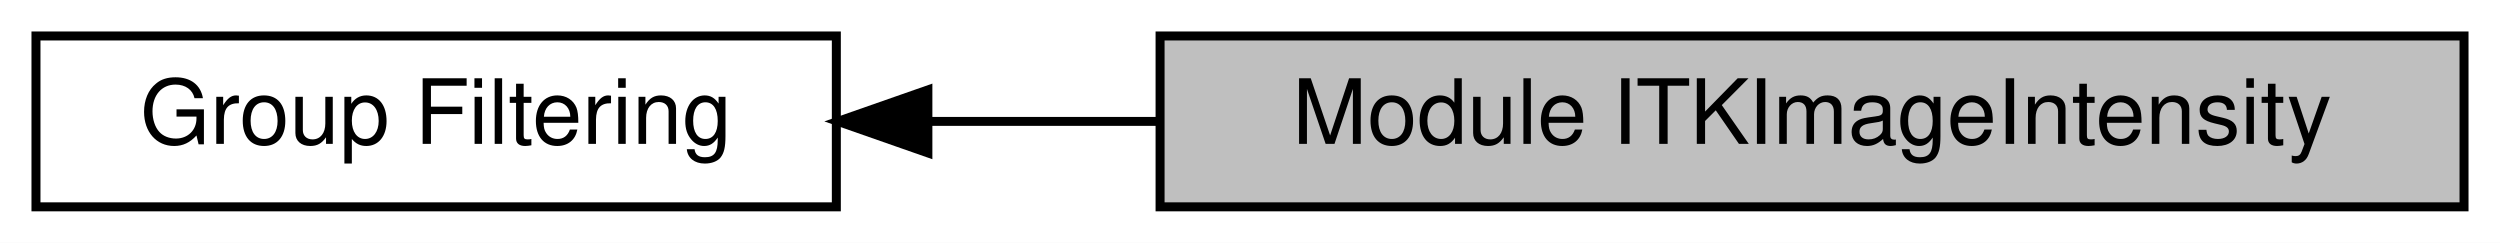
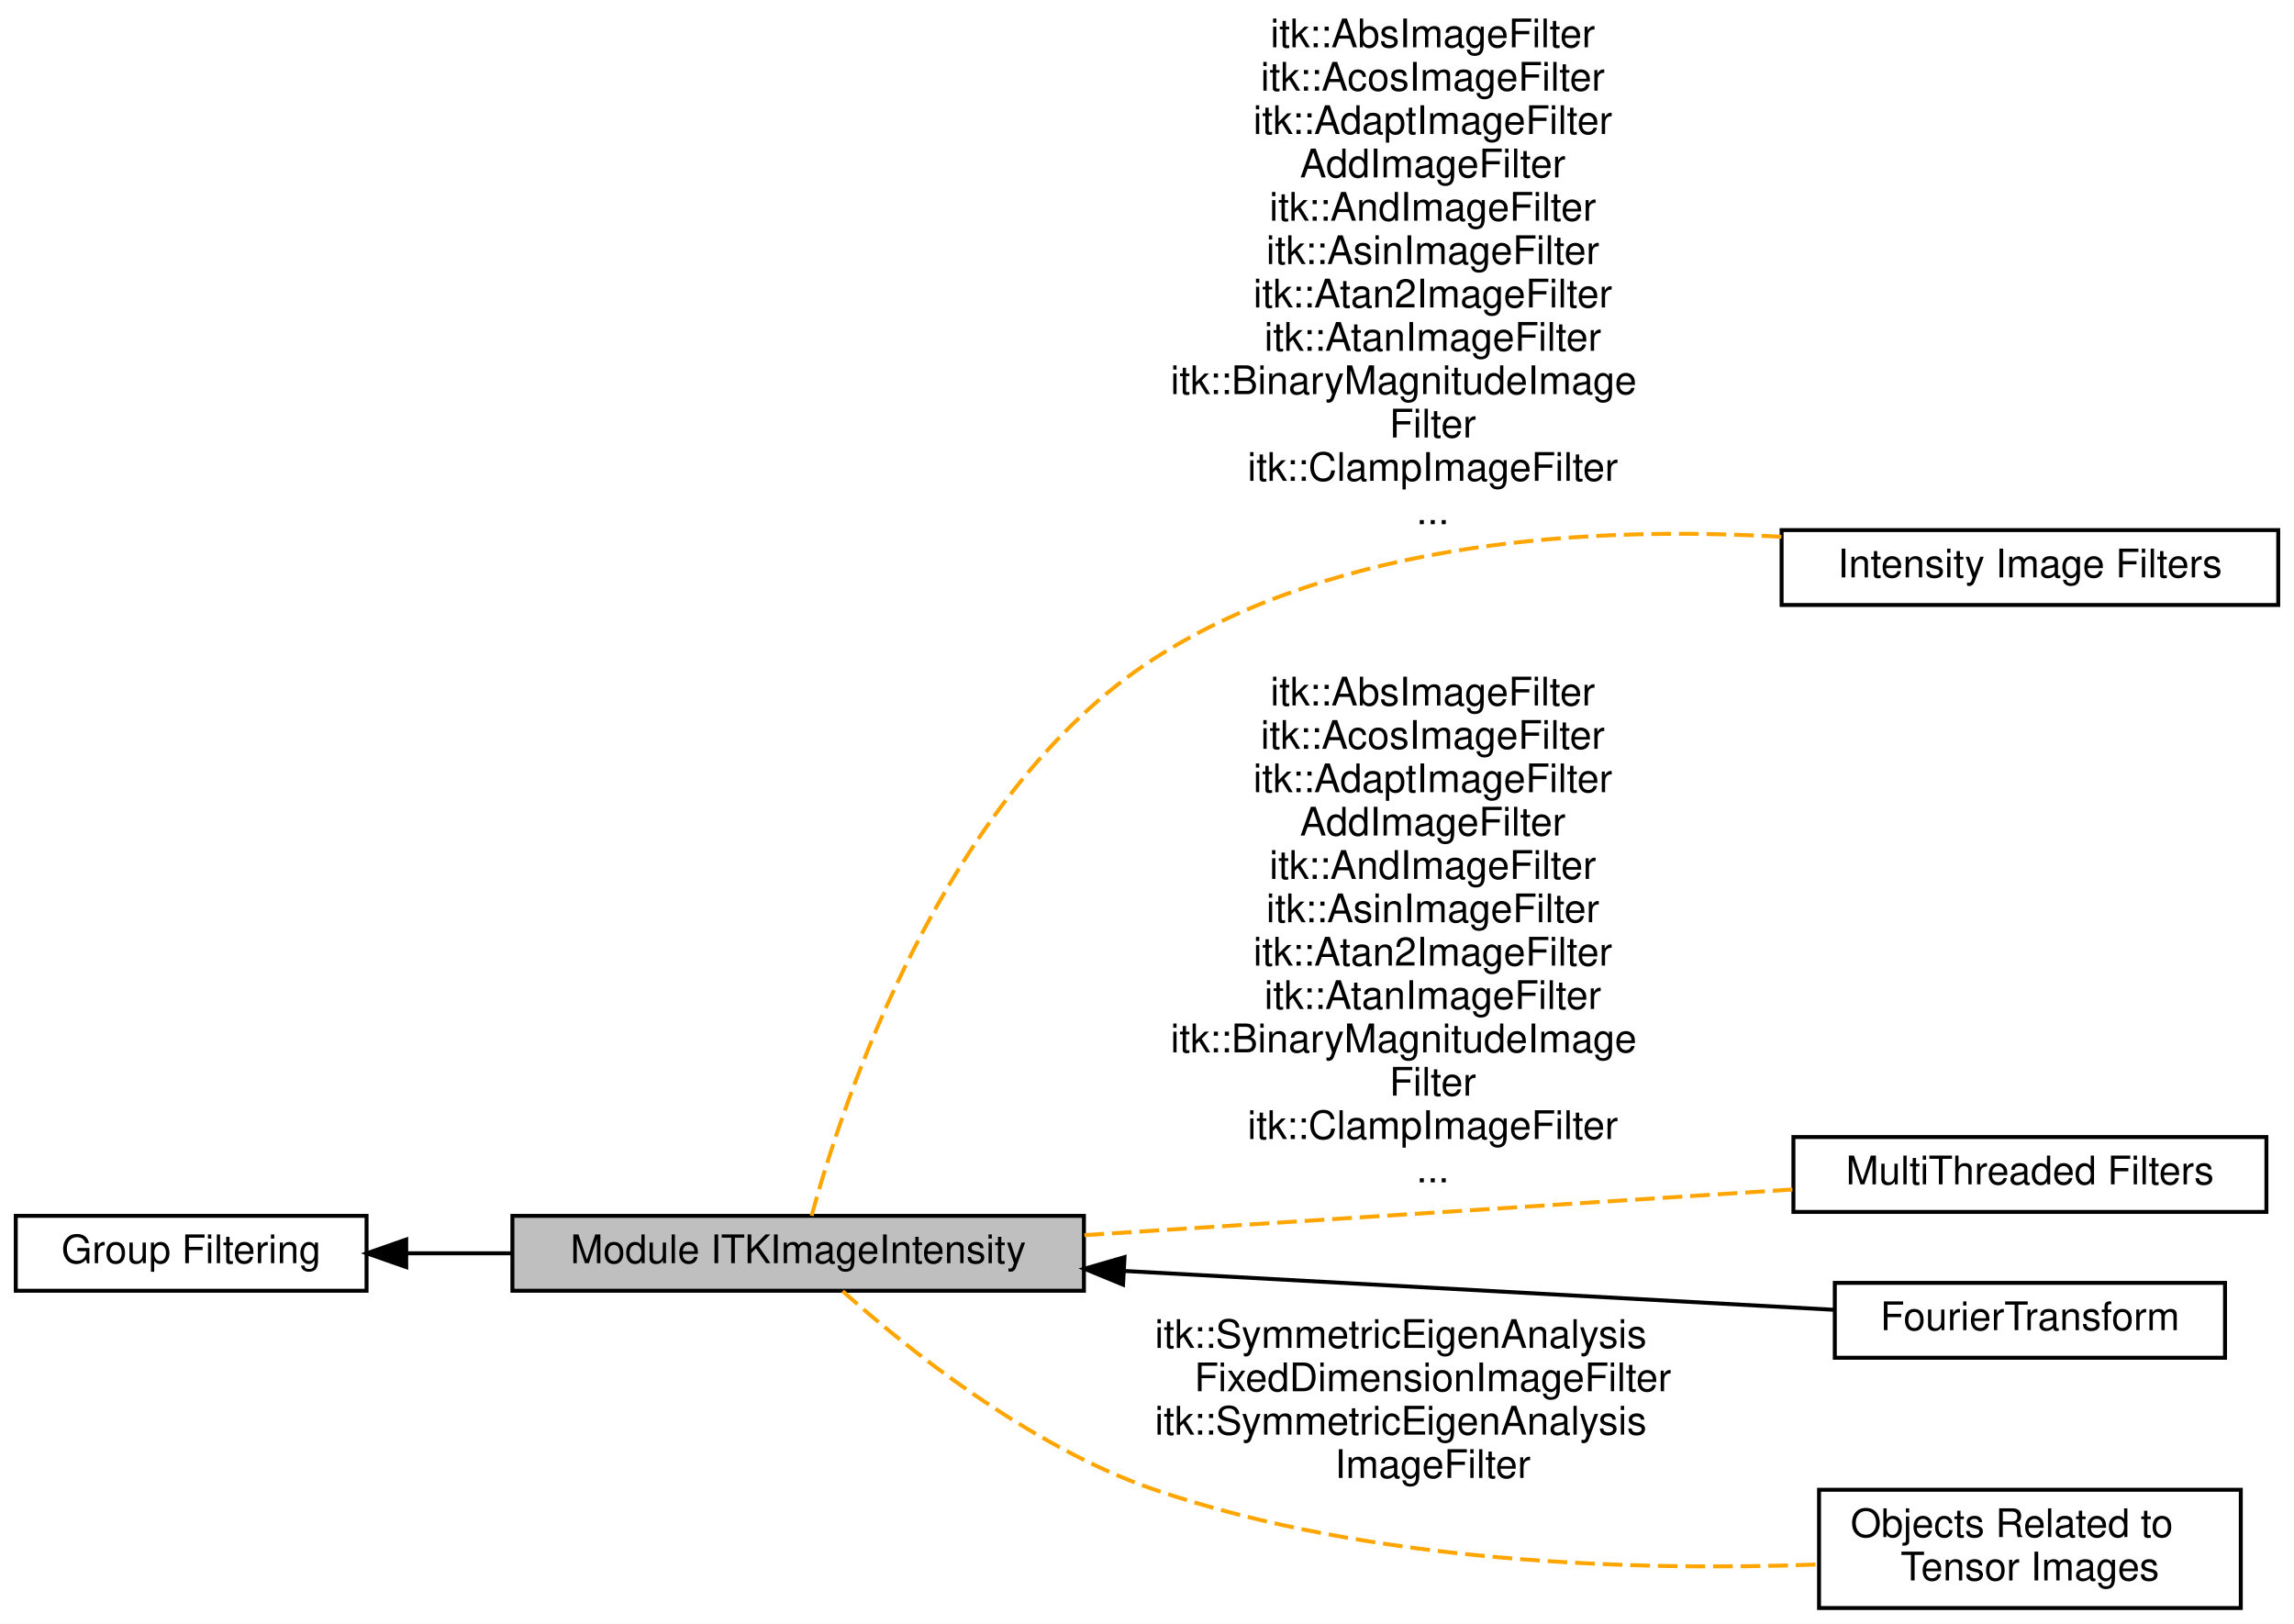
- <svg xmlns="http://www.w3.org/2000/svg" xmlns:xlink="http://www.w3.org/1999/xlink" width="278pt" height="27pt" viewBox="0.00 0.00 278.00 27.00">
-   <g id="graph0" class="graph" transform="scale(1 1) rotate(0) translate(4 23)">
-     <polygon fill="white" stroke="transparent" points="-4,4 -4,-23 274,-23 274,4 -4,4" />
+ <svg xmlns="http://www.w3.org/2000/svg" xmlns:xlink="http://www.w3.org/1999/xlink" width="582pt" height="412pt" viewBox="0.00 0.00 582.00 412.00">
+   <g id="graph0" class="graph" transform="scale(1 1) rotate(0) translate(4 408)">
+     <polygon fill="white" stroke="transparent" points="-4,4 -4,-408 578,-408 578,4 -4,4" />
    <g id="node1" class="node">
      <g id="a_node1">
-         <a xlink:title="This module contains filters that perform pixel-wise operations on the intensities of images....">
-           <polygon fill="#bfbfbf" stroke="black" points="270,-19 125,-19 125,0 270,0 270,-19" />
-           <text text-anchor="middle" x="197.5" y="-7" font-family="Helvetica,sans-Serif" font-size="10.00">Module ITKImageIntensity</text>
+         <a xlink:href="group__IntensityImageFilters.html" target="_top" xlink:title=" ">
+           <polygon fill="white" stroke="black" points="574,-273.5 448,-273.5 448,-254.5 574,-254.5 574,-273.5" />
+           <text text-anchor="middle" x="511" y="-261.5" font-family="Helvetica,sans-Serif" font-size="10.00">Intensity Image Filters</text>
        </a>
      </g>
    </g>
    <g id="node2" class="node">
      <g id="a_node2">
+         <a xlink:title="This module contains filters that perform pixel-wise operations on the intensities of images....">
+           <polygon fill="#bfbfbf" stroke="black" points="271,-99.5 126,-99.5 126,-80.5 271,-80.5 271,-99.5" />
+           <text text-anchor="middle" x="198.5" y="-87.5" font-family="Helvetica,sans-Serif" font-size="10.00">Module ITKImageIntensity</text>
+         </a>
+       </g>
+     </g>
+     <g id="edge3" class="edge">
+       <path fill="none" stroke="orange" stroke-dasharray="5,2" d="M201.91,-99.53C209.41,-126.98 235.11,-206.48 289,-241 336.1,-271.17 400.74,-274.54 447.95,-271.79" />
+       <text text-anchor="middle" x="359.5" y="-396" font-family="Helvetica,sans-Serif" font-size="10.00">itk::AbsImageFilter</text>
+       <text text-anchor="middle" x="359.5" y="-385" font-family="Helvetica,sans-Serif" font-size="10.00">itk::AcosImageFilter</text>
+       <text text-anchor="middle" x="359.5" y="-374" font-family="Helvetica,sans-Serif" font-size="10.00">itk::AdaptImageFilter</text>
+       <text text-anchor="middle" x="359.5" y="-363" font-family="Helvetica,sans-Serif" font-size="10.00">AddImageFilter</text>
+       <text text-anchor="middle" x="359.5" y="-352" font-family="Helvetica,sans-Serif" font-size="10.00">itk::AndImageFilter</text>
+       <text text-anchor="middle" x="359.5" y="-341" font-family="Helvetica,sans-Serif" font-size="10.00">itk::AsinImageFilter</text>
+       <text text-anchor="middle" x="359.5" y="-330" font-family="Helvetica,sans-Serif" font-size="10.00">itk::Atan2ImageFilter</text>
+       <text text-anchor="middle" x="359.5" y="-319" font-family="Helvetica,sans-Serif" font-size="10.00">itk::AtanImageFilter</text>
+       <text text-anchor="start" x="293" y="-308" font-family="Helvetica,sans-Serif" font-size="10.00">itk::BinaryMagnitudeImage</text>
+       <text text-anchor="middle" x="359.5" y="-297" font-family="Helvetica,sans-Serif" font-size="10.00">Filter</text>
+       <text text-anchor="middle" x="359.5" y="-286" font-family="Helvetica,sans-Serif" font-size="10.00">itk::ClampImageFilter</text>
+       <text text-anchor="middle" x="359.5" y="-275" font-family="Helvetica,sans-Serif" font-size="10.00">...</text>
+     </g>
+     <g id="node3" class="node">
+       <g id="a_node3">
+         <a xlink:href="group__MultiThreaded.html" target="_top" xlink:title=" ">
+           <polygon fill="white" stroke="black" points="571,-119.5 451,-119.5 451,-100.5 571,-100.5 571,-119.5" />
+           <text text-anchor="middle" x="511" y="-107.5" font-family="Helvetica,sans-Serif" font-size="10.00">MultiThreaded Filters</text>
+         </a>
+       </g>
+     </g>
+     <g id="edge4" class="edge">
+       <path fill="none" stroke="orange" stroke-dasharray="5,2" d="M271.12,-94.61C325.66,-98.13 399.82,-102.9 450.97,-106.2" />
+       <text text-anchor="middle" x="359.5" y="-229" font-family="Helvetica,sans-Serif" font-size="10.00">itk::AbsImageFilter</text>
+       <text text-anchor="middle" x="359.5" y="-218" font-family="Helvetica,sans-Serif" font-size="10.00">itk::AcosImageFilter</text>
+       <text text-anchor="middle" x="359.5" y="-207" font-family="Helvetica,sans-Serif" font-size="10.00">itk::AdaptImageFilter</text>
+       <text text-anchor="middle" x="359.5" y="-196" font-family="Helvetica,sans-Serif" font-size="10.00">AddImageFilter</text>
+       <text text-anchor="middle" x="359.5" y="-185" font-family="Helvetica,sans-Serif" font-size="10.00">itk::AndImageFilter</text>
+       <text text-anchor="middle" x="359.5" y="-174" font-family="Helvetica,sans-Serif" font-size="10.00">itk::AsinImageFilter</text>
+       <text text-anchor="middle" x="359.5" y="-163" font-family="Helvetica,sans-Serif" font-size="10.00">itk::Atan2ImageFilter</text>
+       <text text-anchor="middle" x="359.5" y="-152" font-family="Helvetica,sans-Serif" font-size="10.00">itk::AtanImageFilter</text>
+       <text text-anchor="start" x="293" y="-141" font-family="Helvetica,sans-Serif" font-size="10.00">itk::BinaryMagnitudeImage</text>
+       <text text-anchor="middle" x="359.5" y="-130" font-family="Helvetica,sans-Serif" font-size="10.00">Filter</text>
+       <text text-anchor="middle" x="359.5" y="-119" font-family="Helvetica,sans-Serif" font-size="10.00">itk::ClampImageFilter</text>
+       <text text-anchor="middle" x="359.5" y="-108" font-family="Helvetica,sans-Serif" font-size="10.00">...</text>
+     </g>
+     <g id="node4" class="node">
+       <g id="a_node4">
+         <a xlink:href="group__FourierTransform.html" target="_top" xlink:title=" ">
+           <polygon fill="white" stroke="black" points="560.5,-82.5 461.5,-82.5 461.5,-63.5 560.5,-63.5 560.5,-82.5" />
+           <text text-anchor="middle" x="511" y="-70.5" font-family="Helvetica,sans-Serif" font-size="10.00">FourierTransform</text>
+         </a>
+       </g>
+     </g>
+     <g id="edge2" class="edge">
+       <path fill="none" stroke="black" d="M281.25,-85.52C338.58,-82.39 413.28,-78.3 461.45,-75.66" />
+       <polygon fill="black" stroke="black" points="280.92,-82.04 271.12,-86.08 281.3,-89.03 280.92,-82.04" />
+     </g>
+     <g id="node5" class="node">
+       <g id="a_node5">
+         <a xlink:href="group__TensorObjects.html" target="_top" xlink:title="This category includes the objects required for representing diffusion tensor images in ITK.">
+           <polygon fill="white" stroke="black" points="564.5,-30 457.5,-30 457.5,0 564.5,0 564.5,-30" />
+           <text text-anchor="start" x="465.5" y="-18" font-family="Helvetica,sans-Serif" font-size="10.00">Objects Related to</text>
+           <text text-anchor="middle" x="511" y="-7" font-family="Helvetica,sans-Serif" font-size="10.00"> Tensor Images</text>
+         </a>
+       </g>
+     </g>
+     <g id="edge5" class="edge">
+       <path fill="none" stroke="orange" stroke-dasharray="5,2" d="M209.79,-80.39C225.49,-66.41 256.96,-40.95 289,-30 344.13,-11.17 411.41,-9.37 457.15,-11.04" />
+       <text text-anchor="start" x="289" y="-66" font-family="Helvetica,sans-Serif" font-size="10.00">itk::SymmetricEigenAnalysis</text>
+       <text text-anchor="middle" x="359.5" y="-55" font-family="Helvetica,sans-Serif" font-size="10.00">FixedDimensionImageFilter</text>
+       <text text-anchor="start" x="289" y="-44" font-family="Helvetica,sans-Serif" font-size="10.00">itk::SymmetricEigenAnalysis</text>
+       <text text-anchor="middle" x="359.5" y="-33" font-family="Helvetica,sans-Serif" font-size="10.00">ImageFilter</text>
+     </g>
+     <g id="node6" class="node">
+       <g id="a_node6">
        <a xlink:href="group__Group-Filtering.html" target="_top" xlink:title="This group of modules are filters that modify data in the ITK pipeline framework. These filters take ...">
-           <polygon fill="white" stroke="black" points="89,-19 0,-19 0,0 89,0 89,-19" />
-           <text text-anchor="middle" x="44.5" y="-7" font-family="Helvetica,sans-Serif" font-size="10.00">Group Filtering</text>
+           <polygon fill="white" stroke="black" points="89,-99.5 0,-99.5 0,-80.5 89,-80.5 89,-99.5" />
+           <text text-anchor="middle" x="44.5" y="-87.5" font-family="Helvetica,sans-Serif" font-size="10.00">Group Filtering</text>
        </a>
      </g>
    </g>
    <g id="edge1" class="edge">
-       <path fill="none" stroke="black" d="M99.37,-9.5C107.61,-9.5 116.21,-9.5 124.76,-9.5" />
-       <polygon fill="black" stroke="black" points="99.18,-6 89.18,-9.5 99.18,-13 99.18,-6" />
+       <path fill="none" stroke="black" d="M99.3,-90C107.88,-90 116.89,-90 125.81,-90" />
+       <polygon fill="black" stroke="black" points="99.06,-86.5 89.06,-90 99.06,-93.5 99.06,-86.5" />
    </g>
  </g>
</svg>
